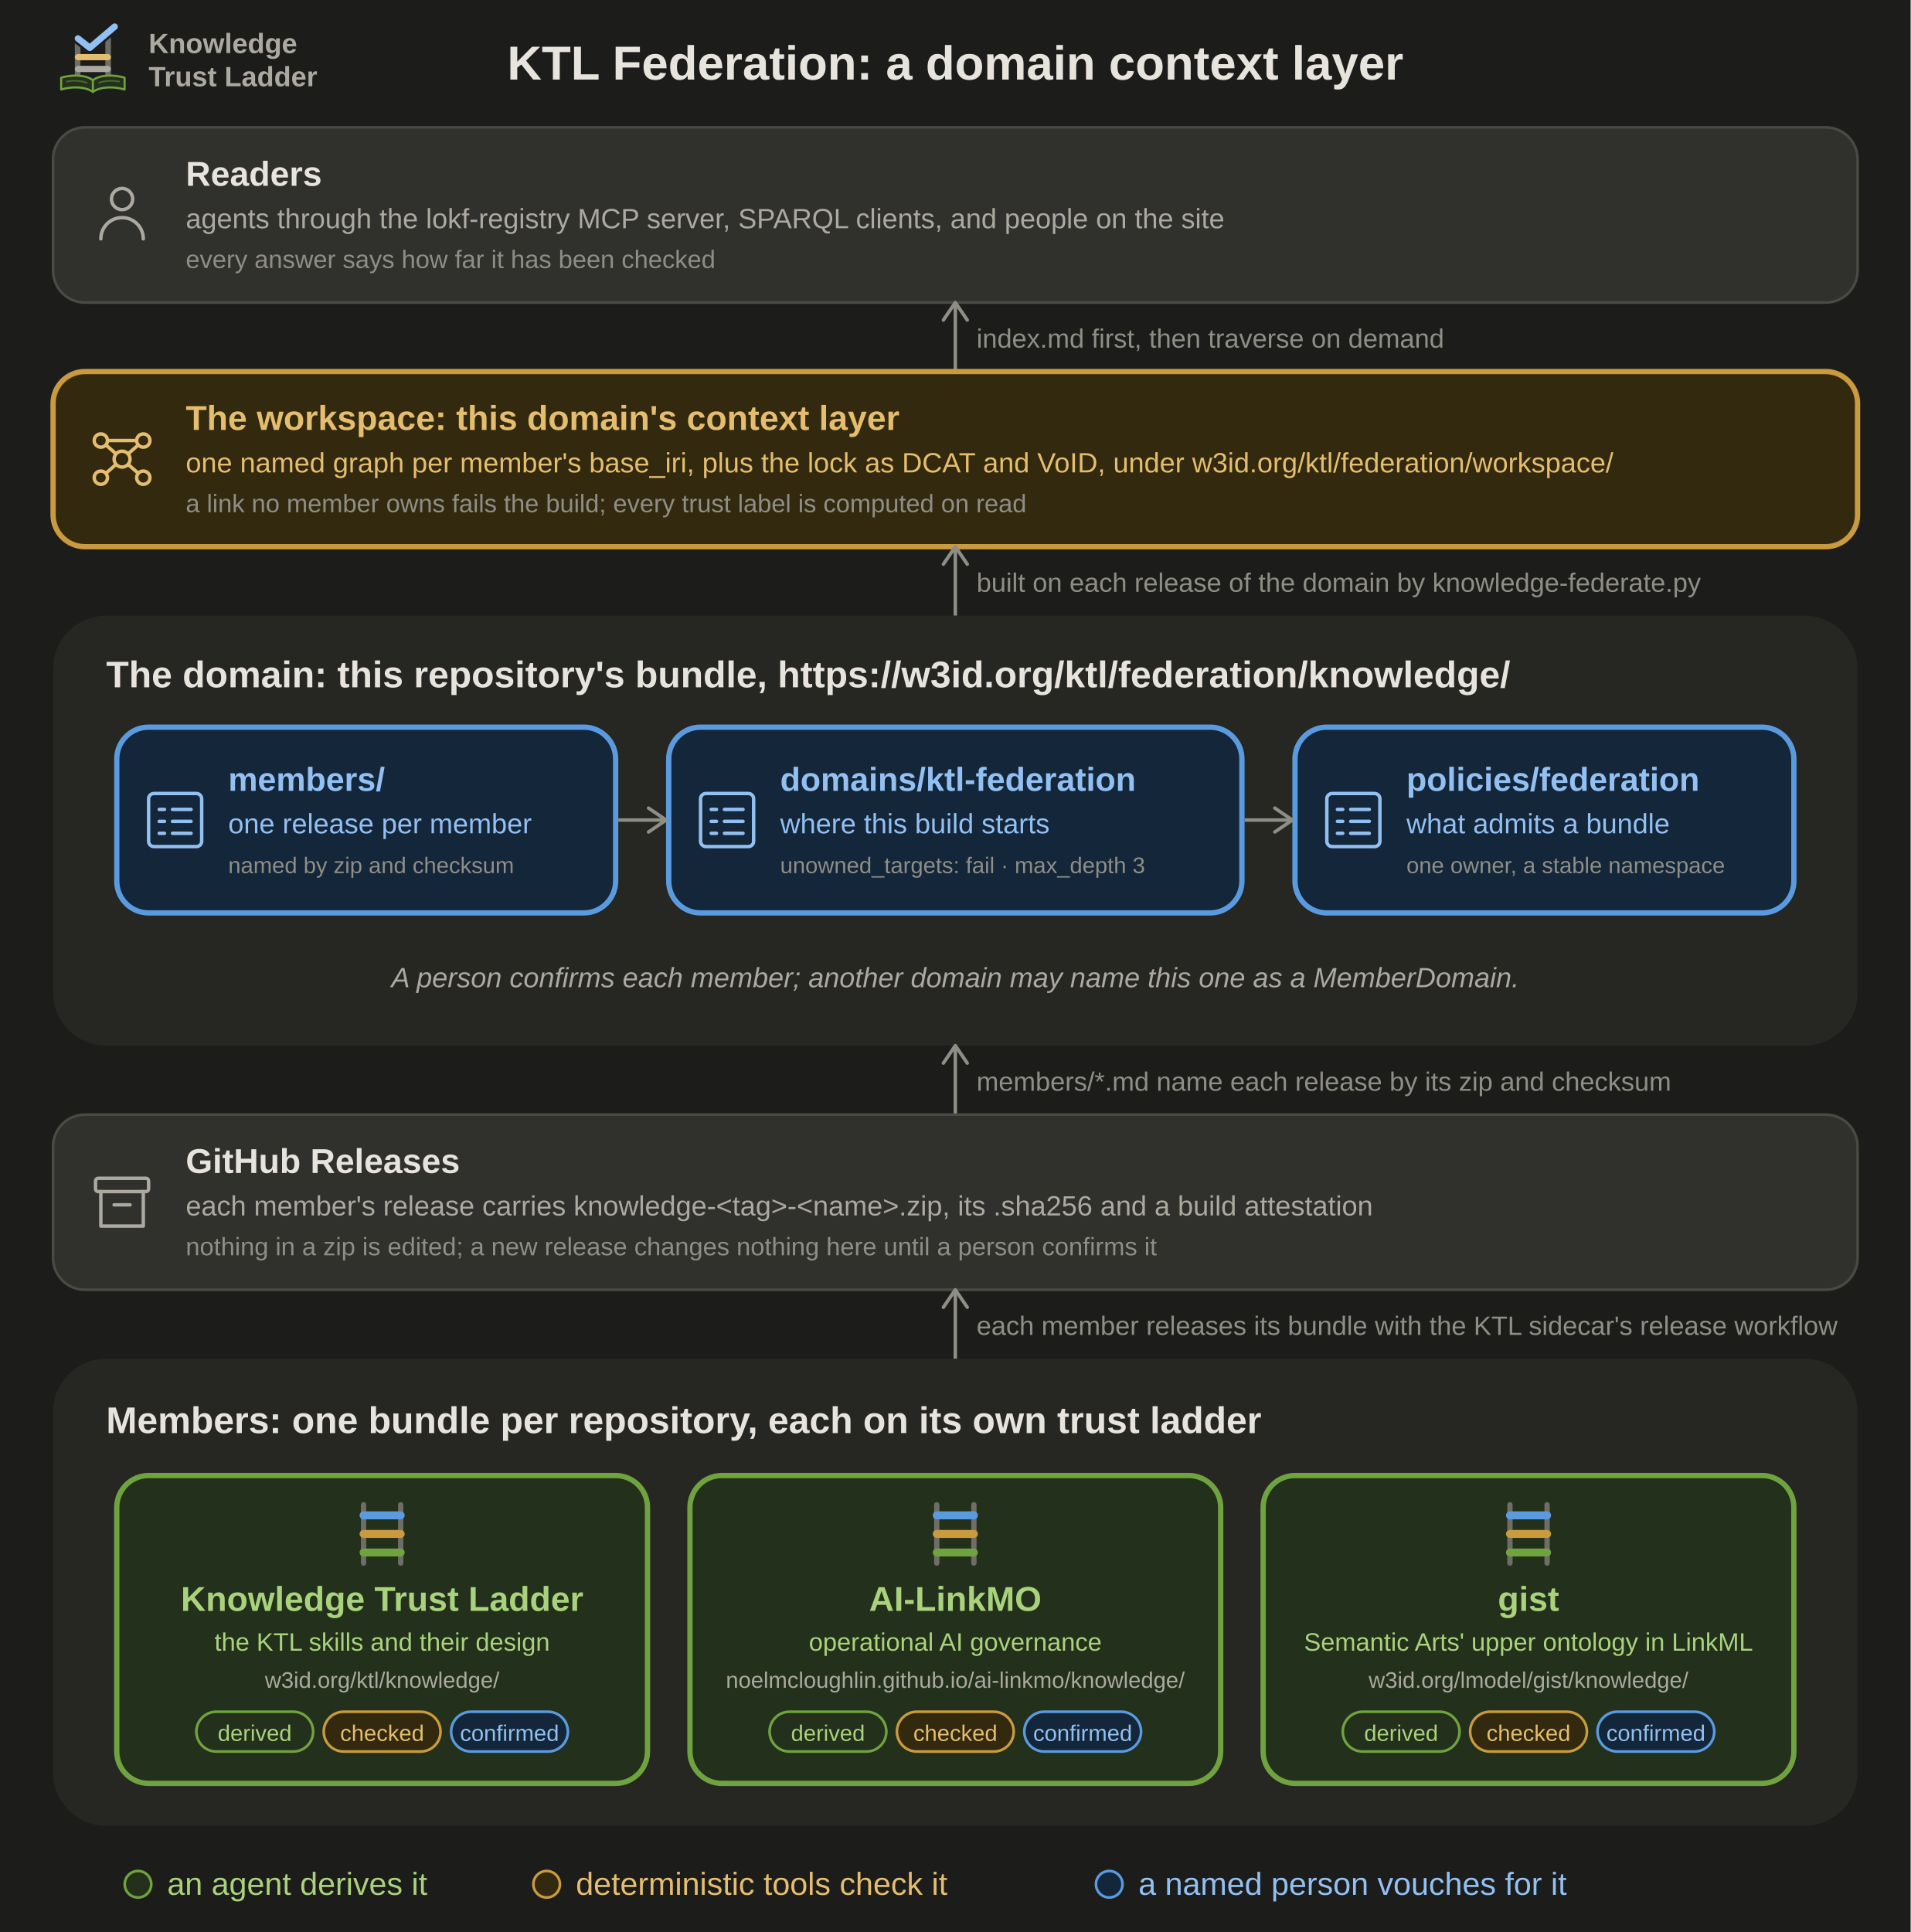
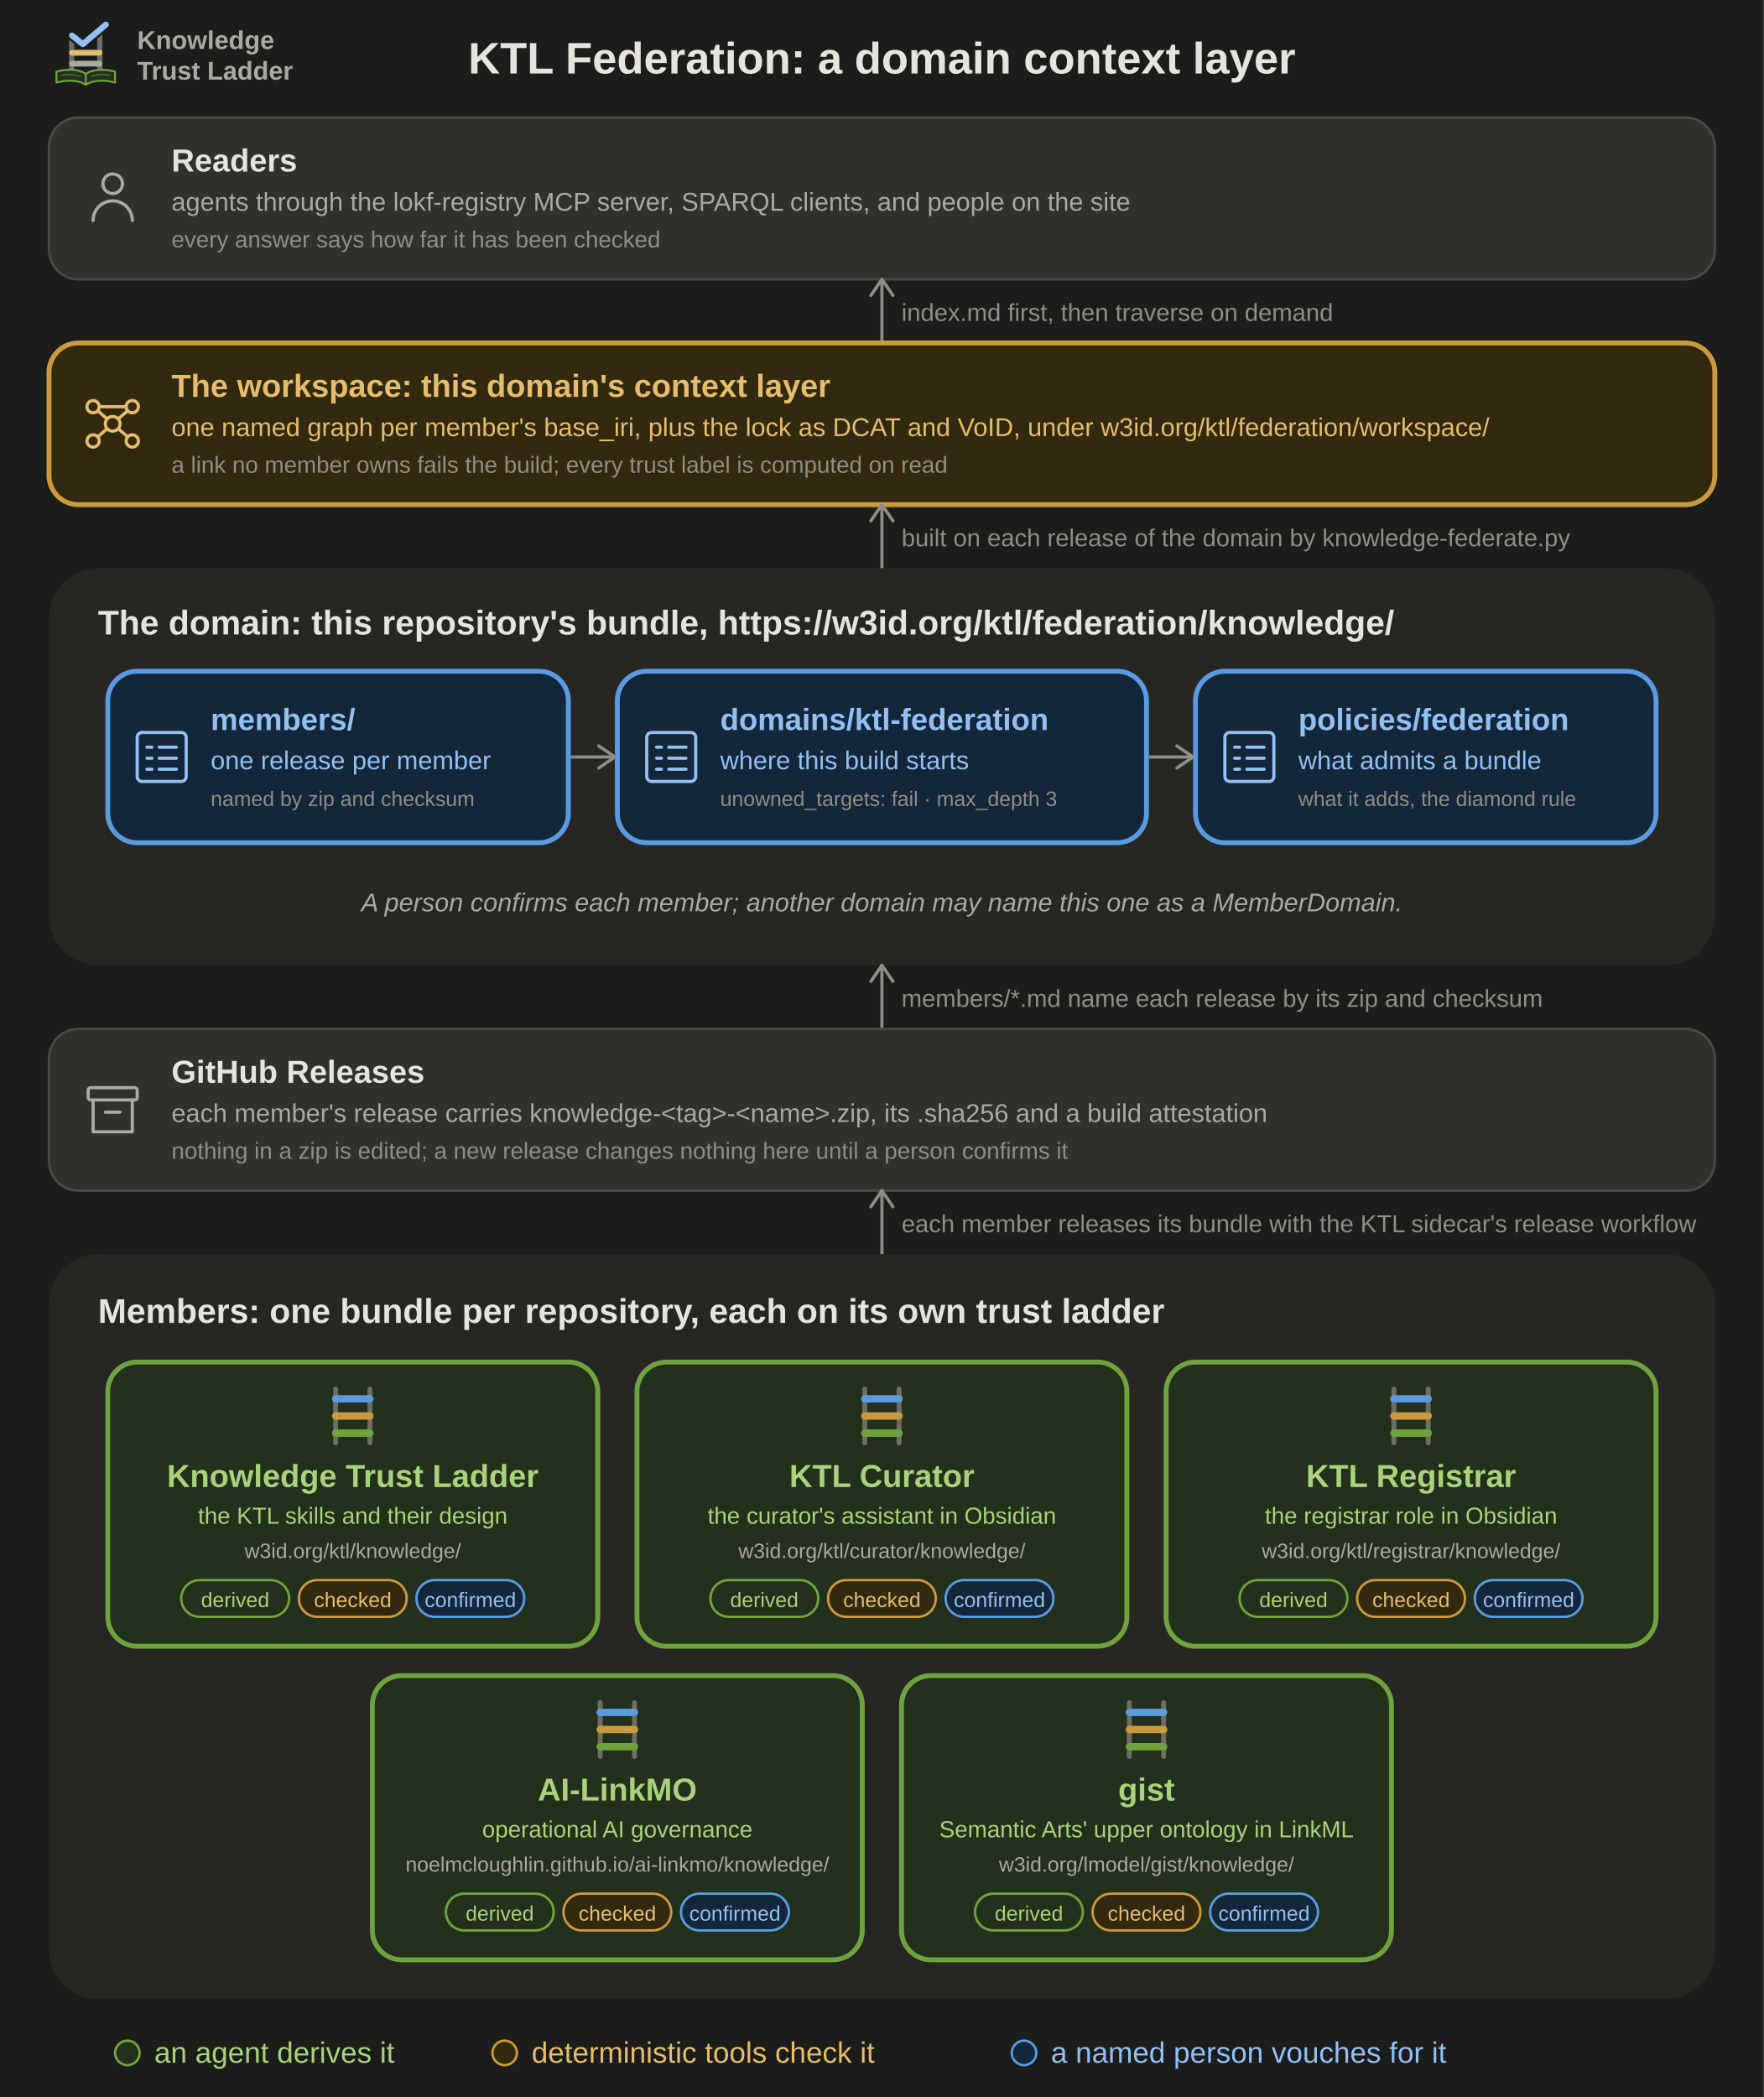
- <svg xmlns="http://www.w3.org/2000/svg" width="720" height="728" viewBox="0 0 720 728" role="img" aria-labelledby="t d">
-   <rect width="720" height="728" fill="#1C1C1A" />
+ <svg xmlns="http://www.w3.org/2000/svg" width="720" height="856" viewBox="0 0 720 856" role="img" aria-labelledby="t d">
+   <rect width="720" height="856" fill="#1C1C1A" />
  <g transform="translate(20,7) scale(0.46875)">
    <rect x="17.5" y="12" width="4.5" height="38" rx="2.25" fill="#6E6D66" />
    <rect x="42" y="12" width="4.5" height="38" rx="2.25" fill="#6E6D66" />
    <rect x="17.5" y="38" width="29" height="5" rx="2.5" fill="#ABA9A0" />
    <rect x="17.5" y="28.5" width="29" height="5" rx="2.5" fill="#E4BD6E" />
    <path d="M20 16 L29.5 23.5 L49.5 6.5" fill="none" stroke="#1C1C1A" stroke-width="9" stroke-linecap="round" stroke-linejoin="round" />
    <path d="M20 16 L29.5 23.5 L49.5 6.5" fill="none" stroke="#93C0F2" stroke-width="5.2" stroke-linecap="round" stroke-linejoin="round" />
    <path d="M32 49.5 C26 45 15 45 6.5 47.5 v9.5 C15 54.5 26 54.5 32 59 C38 54.5 49 54.5 57.5 57 v-9.5 C49 45 38 45 32 49.5 z" fill="#23301B" stroke="#6FA33F" stroke-width="1.7" stroke-linejoin="round" />
    <line x1="32" y1="49.5" x2="32" y2="59" stroke="#6FA33F" stroke-width="1.7" />
    <path d="M11 50.6 C16 49.6 22 49.8 27 51.6 M37 51.6 C42 49.8 48 49.6 53 50.6" fill="none" stroke="#6FA33F" stroke-opacity=".5" stroke-width="1.3" stroke-linecap="round" />
  </g>
  <text x="56" y="20" font-family="Arial, sans-serif" font-size="10.5" font-weight="700" fill="#ABA9A0">Knowledge</text>
  <text x="56" y="32.5" font-family="Arial, sans-serif" font-size="10.5" font-weight="700" fill="#ABA9A0">Trust Ladder</text>
  <text x="360.0" y="30" text-anchor="middle" font-family="Arial, sans-serif" font-size="18" font-weight="700" fill="#E6E4DC">KTL Federation: a domain context layer</text>
  <rect x="20" y="48" width="680" height="66" rx="12" fill="#30302C" stroke="#4A4944" stroke-width="1" />
  <g transform="translate(46,81)" stroke="#ABA9A0" stroke-width="1.3" fill="none" stroke-linecap="round" stroke-linejoin="round">
    <circle cx="0" cy="-6" r="4" />
    <path d="M-8 9 a8 8 0 0 1 16 0" />
  </g>
  <text x="70" y="70" font-family="Arial, sans-serif" font-size="13" font-weight="700" fill="#E6E4DC">Readers</text>
  <text x="70" y="86" font-family="Arial, sans-serif" font-size="10.5" fill="#ABA9A0">agents through the lokf-registry MCP server, SPARQL clients, and people on the site</text>
  <text x="70" y="101" font-family="Arial, sans-serif" font-size="9.5" fill="#8F8E86">every answer says how far it has been checked</text>
  <line x1="360" y1="140" x2="360" y2="114" stroke="#8F8E86" stroke-width="1.3" />
  <path d="M355.5 120.6 L360 114 L364.5 120.6" fill="none" stroke="#8F8E86" stroke-width="1.3" stroke-linecap="round" stroke-linejoin="round" />
  <text x="368" y="131" font-family="Arial, sans-serif" font-size="10" fill="#8F8E86">index.md first, then traverse on demand</text>
  <rect x="20" y="140" width="680" height="66" rx="12" fill="#33290F" stroke="#C99A3E" stroke-width="2" />
  <g transform="translate(46,173)" stroke="#E4BD6E" stroke-width="1.3" fill="none" stroke-linecap="round" stroke-linejoin="round">
    <line x1="-8" y1="-7" x2="8" y2="7" />
    <line x1="8" y1="-7" x2="-8" y2="7" />
    <line x1="-8" y1="-7" x2="8" y2="-7" />
    <circle cx="0" cy="0" r="3" fill="#33290F" />
    <circle cx="-8" cy="-7" r="2.5" fill="#33290F" />
    <circle cx="8" cy="-7" r="2.5" fill="#33290F" />
    <circle cx="-8" cy="7" r="2.5" fill="#33290F" />
    <circle cx="8" cy="7" r="2.5" fill="#33290F" />
  </g>
  <text x="70" y="162" font-family="Arial, sans-serif" font-size="13" font-weight="700" fill="#E4BD6E">The workspace: this domain's context layer</text>
  <text x="70" y="178" font-family="Arial, sans-serif" font-size="10.5" fill="#E4BD6E">one named graph per member's base_iri, plus the lock as DCAT and VoID, under w3id.org/ktl/federation/workspace/</text>
  <text x="70" y="193" font-family="Arial, sans-serif" font-size="9.5" fill="#8F8E86">a link no member owns fails the build; every trust label is computed on read</text>
  <line x1="360" y1="232" x2="360" y2="206" stroke="#8F8E86" stroke-width="1.3" />
  <path d="M355.5 212.6 L360 206 L364.5 212.6" fill="none" stroke="#8F8E86" stroke-width="1.3" stroke-linecap="round" stroke-linejoin="round" />
  <text x="368" y="223" font-family="Arial, sans-serif" font-size="10" fill="#8F8E86">built on each release of the domain by knowledge-federate.py</text>
  <rect x="20" y="232" width="680" height="162" rx="20" fill="#262623" />
  <text x="40" y="259" font-family="Arial, sans-serif" font-size="14" font-weight="700" fill="#E6E4DC">The domain: this repository's bundle, https://w3id.org/ktl/federation/knowledge/</text>
  <rect x="44" y="274" width="188" height="70" rx="12" fill="#142639" stroke="#5A9BE0" stroke-width="2" />
  <g transform="translate(66,309)" stroke="#93C0F2" stroke-width="1.3" fill="none" stroke-linecap="round" stroke-linejoin="round">
    <rect x="-10" y="-10" width="20" height="20" rx="2" />
    <line x1="-6" y1="-4" x2="-4" y2="-4" />
    <line x1="-1" y1="-4" x2="6" y2="-4" />
    <line x1="-6" y1="0.5" x2="-4" y2="0.5" />
    <line x1="-1" y1="0.5" x2="6" y2="0.5" />
    <line x1="-6" y1="5" x2="-4" y2="5" />
    <line x1="-1" y1="5" x2="6" y2="5" />
  </g>
  <text x="86" y="298" font-family="Arial, sans-serif" font-size="12.5" font-weight="700" fill="#93C0F2">members/</text>
  <text x="86" y="314" font-family="Arial, sans-serif" font-size="10.5" fill="#93C0F2">one release per member</text>
  <text x="86" y="329" font-family="Arial, sans-serif" font-size="8.5" fill="#8F8E86">named by zip and checksum</text>
  <rect x="252" y="274" width="216" height="70" rx="12" fill="#142639" stroke="#5A9BE0" stroke-width="2" />
  <g transform="translate(274,309)" stroke="#93C0F2" stroke-width="1.3" fill="none" stroke-linecap="round" stroke-linejoin="round">
    <rect x="-10" y="-10" width="20" height="20" rx="2" />
    <line x1="-6" y1="-4" x2="-4" y2="-4" />
    <line x1="-1" y1="-4" x2="6" y2="-4" />
    <line x1="-6" y1="0.5" x2="-4" y2="0.5" />
    <line x1="-1" y1="0.5" x2="6" y2="0.5" />
    <line x1="-6" y1="5" x2="-4" y2="5" />
    <line x1="-1" y1="5" x2="6" y2="5" />
  </g>
  <text x="294" y="298" font-family="Arial, sans-serif" font-size="12.5" font-weight="700" fill="#93C0F2">domains/ktl-federation</text>
  <text x="294" y="314" font-family="Arial, sans-serif" font-size="10.5" fill="#93C0F2">where this build starts</text>
  <text x="294" y="329" font-family="Arial, sans-serif" font-size="8.5" fill="#8F8E86">unowned_targets: fail · max_depth 3</text>
  <rect x="488" y="274" width="188" height="70" rx="12" fill="#142639" stroke="#5A9BE0" stroke-width="2" />
  <g transform="translate(510,309)" stroke="#93C0F2" stroke-width="1.3" fill="none" stroke-linecap="round" stroke-linejoin="round">
    <rect x="-10" y="-10" width="20" height="20" rx="2" />
    <line x1="-6" y1="-4" x2="-4" y2="-4" />
    <line x1="-1" y1="-4" x2="6" y2="-4" />
    <line x1="-6" y1="0.5" x2="-4" y2="0.5" />
    <line x1="-1" y1="0.5" x2="6" y2="0.5" />
    <line x1="-6" y1="5" x2="-4" y2="5" />
    <line x1="-1" y1="5" x2="6" y2="5" />
  </g>
  <text x="530" y="298" font-family="Arial, sans-serif" font-size="12.5" font-weight="700" fill="#93C0F2">policies/federation</text>
  <text x="530" y="314" font-family="Arial, sans-serif" font-size="10.5" fill="#93C0F2">what admits a bundle</text>
-   <text x="530" y="329" font-family="Arial, sans-serif" font-size="8.5" fill="#8F8E86">one owner, a stable namespace</text>
+   <text x="530" y="329" font-family="Arial, sans-serif" font-size="8.5" fill="#8F8E86">what it adds, the diamond rule</text>
  <line x1="233" y1="309" x2="251" y2="309" stroke="#8F8E86" stroke-width="1.3" />
  <path d="M244.4 313.5 L251 309 L244.4 304.5" fill="none" stroke="#8F8E86" stroke-width="1.3" stroke-linecap="round" stroke-linejoin="round" />
  <line x1="469" y1="309" x2="487" y2="309" stroke="#8F8E86" stroke-width="1.3" />
  <path d="M480.4 313.5 L487 309 L480.4 304.5" fill="none" stroke="#8F8E86" stroke-width="1.3" stroke-linecap="round" stroke-linejoin="round" />
  <text x="360" y="372" text-anchor="middle" font-family="Arial, sans-serif" font-size="10.5" font-style="italic" fill="#ABA9A0">A person confirms each member; another domain may name this one as a MemberDomain.</text>
  <line x1="360" y1="420" x2="360" y2="394" stroke="#8F8E86" stroke-width="1.3" />
  <path d="M355.5 400.6 L360 394 L364.5 400.6" fill="none" stroke="#8F8E86" stroke-width="1.3" stroke-linecap="round" stroke-linejoin="round" />
  <text x="368" y="411" font-family="Arial, sans-serif" font-size="10" fill="#8F8E86">members/*.md name each release by its zip and checksum</text>
  <rect x="20" y="420" width="680" height="66" rx="12" fill="#30302C" stroke="#4A4944" stroke-width="1" />
  <g transform="translate(46,453)" stroke="#ABA9A0" stroke-width="1.3" fill="none" stroke-linecap="round" stroke-linejoin="round">
    <rect x="-10" y="-9" width="20" height="5" rx="1" />
    <path d="M-8 -4 V9 H8 V-4" />
    <line x1="-3" y1="1" x2="3" y2="1" />
  </g>
  <text x="70" y="442" font-family="Arial, sans-serif" font-size="13" font-weight="700" fill="#E6E4DC">GitHub Releases</text>
  <text x="70" y="458" font-family="Arial, sans-serif" font-size="10.5" fill="#ABA9A0">each member's release carries knowledge-&lt;tag&gt;-&lt;name&gt;.zip, its .sha256 and a build attestation</text>
  <text x="70" y="473" font-family="Arial, sans-serif" font-size="9.5" fill="#8F8E86">nothing in a zip is edited; a new release changes nothing here until a person confirms it</text>
  <line x1="360" y1="512" x2="360" y2="486" stroke="#8F8E86" stroke-width="1.3" />
  <path d="M355.5 492.6 L360 486 L364.5 492.6" fill="none" stroke="#8F8E86" stroke-width="1.3" stroke-linecap="round" stroke-linejoin="round" />
  <text x="368" y="503" font-family="Arial, sans-serif" font-size="10" fill="#8F8E86">each member releases its bundle with the KTL sidecar's release workflow</text>
-   <rect x="20" y="512" width="680" height="176" rx="20" fill="#262623" />
+   <rect x="20" y="512" width="680" height="304" rx="20" fill="#262623" />
  <text x="40" y="540" font-family="Arial, sans-serif" font-size="14" font-weight="700" fill="#E6E4DC">Members: one bundle per repository, each on its own trust ladder</text>
  <rect x="44" y="556" width="200" height="116" rx="12" fill="#23301B" stroke="#6FA33F" stroke-width="2" />
  <g transform="translate(144,578)" stroke-linecap="round">
    <line x1="-7" y1="-11" x2="-7" y2="11" stroke="#6E6D66" stroke-width="2" />
    <line x1="7" y1="-11" x2="7" y2="11" stroke="#6E6D66" stroke-width="2" />
    <line x1="-7" y1="7" x2="7" y2="7" stroke="#6FA33F" stroke-width="3" />
    <line x1="-7" y1="0" x2="7" y2="0" stroke="#C99A3E" stroke-width="3" />
    <line x1="-7" y1="-7" x2="7" y2="-7" stroke="#5A9BE0" stroke-width="3" />
  </g>
  <text x="144.0" y="607" text-anchor="middle" font-family="Arial, sans-serif" font-size="13" font-weight="700" fill="#A9D27C">Knowledge Trust Ladder</text>
  <text x="144.0" y="622" text-anchor="middle" font-family="Arial, sans-serif" font-size="9.5" fill="#A9D27C">the KTL skills and their design</text>
  <text x="144.0" y="636" text-anchor="middle" font-family="Arial, sans-serif" font-size="8.5" fill="#ABA9A0">w3id.org/ktl/knowledge/</text>
  <rect x="74.0" y="645" width="44" height="15" rx="7.5" fill="#23301B" stroke="#6FA33F" stroke-width="1" />
  <text x="96.0" y="656" text-anchor="middle" font-family="Arial, sans-serif" font-size="8.5" fill="#A9D27C">derived</text>
  <rect x="122.0" y="645" width="44" height="15" rx="7.5" fill="#33290F" stroke="#C99A3E" stroke-width="1" />
  <text x="144.0" y="656" text-anchor="middle" font-family="Arial, sans-serif" font-size="8.5" fill="#E4BD6E">checked</text>
  <rect x="170.0" y="645" width="44" height="15" rx="7.5" fill="#142639" stroke="#5A9BE0" stroke-width="1" />
  <text x="192.0" y="656" text-anchor="middle" font-family="Arial, sans-serif" font-size="8.5" fill="#93C0F2">confirmed</text>
  <rect x="260" y="556" width="200" height="116" rx="12" fill="#23301B" stroke="#6FA33F" stroke-width="2" />
  <g transform="translate(360,578)" stroke-linecap="round">
    <line x1="-7" y1="-11" x2="-7" y2="11" stroke="#6E6D66" stroke-width="2" />
    <line x1="7" y1="-11" x2="7" y2="11" stroke="#6E6D66" stroke-width="2" />
    <line x1="-7" y1="7" x2="7" y2="7" stroke="#6FA33F" stroke-width="3" />
    <line x1="-7" y1="0" x2="7" y2="0" stroke="#C99A3E" stroke-width="3" />
    <line x1="-7" y1="-7" x2="7" y2="-7" stroke="#5A9BE0" stroke-width="3" />
  </g>
-   <text x="360.0" y="607" text-anchor="middle" font-family="Arial, sans-serif" font-size="13" font-weight="700" fill="#A9D27C">AI-LinkMO</text>
-   <text x="360.0" y="622" text-anchor="middle" font-family="Arial, sans-serif" font-size="9.5" fill="#A9D27C">operational AI governance</text>
-   <text x="360.0" y="636" text-anchor="middle" font-family="Arial, sans-serif" font-size="8.5" fill="#ABA9A0">noelmcloughlin.github.io/ai-linkmo/knowledge/</text>
+   <text x="360.0" y="607" text-anchor="middle" font-family="Arial, sans-serif" font-size="13" font-weight="700" fill="#A9D27C">KTL Curator</text>
+   <text x="360.0" y="622" text-anchor="middle" font-family="Arial, sans-serif" font-size="9.5" fill="#A9D27C">the curator's assistant in Obsidian</text>
+   <text x="360.0" y="636" text-anchor="middle" font-family="Arial, sans-serif" font-size="8.5" fill="#ABA9A0">w3id.org/ktl/curator/knowledge/</text>
  <rect x="290.0" y="645" width="44" height="15" rx="7.5" fill="#23301B" stroke="#6FA33F" stroke-width="1" />
  <text x="312.0" y="656" text-anchor="middle" font-family="Arial, sans-serif" font-size="8.5" fill="#A9D27C">derived</text>
  <rect x="338.0" y="645" width="44" height="15" rx="7.5" fill="#33290F" stroke="#C99A3E" stroke-width="1" />
  <text x="360.0" y="656" text-anchor="middle" font-family="Arial, sans-serif" font-size="8.5" fill="#E4BD6E">checked</text>
  <rect x="386.0" y="645" width="44" height="15" rx="7.5" fill="#142639" stroke="#5A9BE0" stroke-width="1" />
  <text x="408.0" y="656" text-anchor="middle" font-family="Arial, sans-serif" font-size="8.5" fill="#93C0F2">confirmed</text>
  <rect x="476" y="556" width="200" height="116" rx="12" fill="#23301B" stroke="#6FA33F" stroke-width="2" />
  <g transform="translate(576,578)" stroke-linecap="round">
    <line x1="-7" y1="-11" x2="-7" y2="11" stroke="#6E6D66" stroke-width="2" />
    <line x1="7" y1="-11" x2="7" y2="11" stroke="#6E6D66" stroke-width="2" />
    <line x1="-7" y1="7" x2="7" y2="7" stroke="#6FA33F" stroke-width="3" />
    <line x1="-7" y1="0" x2="7" y2="0" stroke="#C99A3E" stroke-width="3" />
    <line x1="-7" y1="-7" x2="7" y2="-7" stroke="#5A9BE0" stroke-width="3" />
  </g>
-   <text x="576.0" y="607" text-anchor="middle" font-family="Arial, sans-serif" font-size="13" font-weight="700" fill="#A9D27C">gist</text>
-   <text x="576.0" y="622" text-anchor="middle" font-family="Arial, sans-serif" font-size="9.5" fill="#A9D27C">Semantic Arts' upper ontology in LinkML</text>
-   <text x="576.0" y="636" text-anchor="middle" font-family="Arial, sans-serif" font-size="8.5" fill="#ABA9A0">w3id.org/lmodel/gist/knowledge/</text>
+   <text x="576.0" y="607" text-anchor="middle" font-family="Arial, sans-serif" font-size="13" font-weight="700" fill="#A9D27C">KTL Registrar</text>
+   <text x="576.0" y="622" text-anchor="middle" font-family="Arial, sans-serif" font-size="9.5" fill="#A9D27C">the registrar role in Obsidian</text>
+   <text x="576.0" y="636" text-anchor="middle" font-family="Arial, sans-serif" font-size="8.5" fill="#ABA9A0">w3id.org/ktl/registrar/knowledge/</text>
  <rect x="506.0" y="645" width="44" height="15" rx="7.5" fill="#23301B" stroke="#6FA33F" stroke-width="1" />
  <text x="528.0" y="656" text-anchor="middle" font-family="Arial, sans-serif" font-size="8.5" fill="#A9D27C">derived</text>
  <rect x="554.0" y="645" width="44" height="15" rx="7.5" fill="#33290F" stroke="#C99A3E" stroke-width="1" />
  <text x="576.0" y="656" text-anchor="middle" font-family="Arial, sans-serif" font-size="8.5" fill="#E4BD6E">checked</text>
  <rect x="602.0" y="645" width="44" height="15" rx="7.5" fill="#142639" stroke="#5A9BE0" stroke-width="1" />
  <text x="624.0" y="656" text-anchor="middle" font-family="Arial, sans-serif" font-size="8.5" fill="#93C0F2">confirmed</text>
-   <circle cx="52" cy="710" r="5" fill="#23301B" stroke="#6FA33F" stroke-width="1" />
-   <text x="63" y="714" font-family="Arial, sans-serif" font-size="12" fill="#A9D27C">an agent derives it</text>
-   <circle cx="206" cy="710" r="5" fill="#33290F" stroke="#C99A3E" stroke-width="1" />
-   <text x="217" y="714" font-family="Arial, sans-serif" font-size="12" fill="#E4BD6E">deterministic tools check it</text>
-   <circle cx="418" cy="710" r="5" fill="#142639" stroke="#5A9BE0" stroke-width="1" />
-   <text x="429" y="714" font-family="Arial, sans-serif" font-size="12" fill="#93C0F2">a named person vouches for it</text>
+   <rect x="152" y="684" width="200" height="116" rx="12" fill="#23301B" stroke="#6FA33F" stroke-width="2" />
+   <g transform="translate(252,706)" stroke-linecap="round">
+     <line x1="-7" y1="-11" x2="-7" y2="11" stroke="#6E6D66" stroke-width="2" />
+     <line x1="7" y1="-11" x2="7" y2="11" stroke="#6E6D66" stroke-width="2" />
+     <line x1="-7" y1="7" x2="7" y2="7" stroke="#6FA33F" stroke-width="3" />
+     <line x1="-7" y1="0" x2="7" y2="0" stroke="#C99A3E" stroke-width="3" />
+     <line x1="-7" y1="-7" x2="7" y2="-7" stroke="#5A9BE0" stroke-width="3" />
+   </g>
+   <text x="252.0" y="735" text-anchor="middle" font-family="Arial, sans-serif" font-size="13" font-weight="700" fill="#A9D27C">AI-LinkMO</text>
+   <text x="252.0" y="750" text-anchor="middle" font-family="Arial, sans-serif" font-size="9.5" fill="#A9D27C">operational AI governance</text>
+   <text x="252.0" y="764" text-anchor="middle" font-family="Arial, sans-serif" font-size="8.5" fill="#ABA9A0">noelmcloughlin.github.io/ai-linkmo/knowledge/</text>
+   <rect x="182.0" y="773" width="44" height="15" rx="7.5" fill="#23301B" stroke="#6FA33F" stroke-width="1" />
+   <text x="204.0" y="784" text-anchor="middle" font-family="Arial, sans-serif" font-size="8.5" fill="#A9D27C">derived</text>
+   <rect x="230.0" y="773" width="44" height="15" rx="7.5" fill="#33290F" stroke="#C99A3E" stroke-width="1" />
+   <text x="252.0" y="784" text-anchor="middle" font-family="Arial, sans-serif" font-size="8.5" fill="#E4BD6E">checked</text>
+   <rect x="278.0" y="773" width="44" height="15" rx="7.5" fill="#142639" stroke="#5A9BE0" stroke-width="1" />
+   <text x="300.0" y="784" text-anchor="middle" font-family="Arial, sans-serif" font-size="8.5" fill="#93C0F2">confirmed</text>
+   <rect x="368" y="684" width="200" height="116" rx="12" fill="#23301B" stroke="#6FA33F" stroke-width="2" />
+   <g transform="translate(468,706)" stroke-linecap="round">
+     <line x1="-7" y1="-11" x2="-7" y2="11" stroke="#6E6D66" stroke-width="2" />
+     <line x1="7" y1="-11" x2="7" y2="11" stroke="#6E6D66" stroke-width="2" />
+     <line x1="-7" y1="7" x2="7" y2="7" stroke="#6FA33F" stroke-width="3" />
+     <line x1="-7" y1="0" x2="7" y2="0" stroke="#C99A3E" stroke-width="3" />
+     <line x1="-7" y1="-7" x2="7" y2="-7" stroke="#5A9BE0" stroke-width="3" />
+   </g>
+   <text x="468.0" y="735" text-anchor="middle" font-family="Arial, sans-serif" font-size="13" font-weight="700" fill="#A9D27C">gist</text>
+   <text x="468.0" y="750" text-anchor="middle" font-family="Arial, sans-serif" font-size="9.5" fill="#A9D27C">Semantic Arts' upper ontology in LinkML</text>
+   <text x="468.0" y="764" text-anchor="middle" font-family="Arial, sans-serif" font-size="8.5" fill="#ABA9A0">w3id.org/lmodel/gist/knowledge/</text>
+   <rect x="398.0" y="773" width="44" height="15" rx="7.5" fill="#23301B" stroke="#6FA33F" stroke-width="1" />
+   <text x="420.0" y="784" text-anchor="middle" font-family="Arial, sans-serif" font-size="8.5" fill="#A9D27C">derived</text>
+   <rect x="446.0" y="773" width="44" height="15" rx="7.5" fill="#33290F" stroke="#C99A3E" stroke-width="1" />
+   <text x="468.0" y="784" text-anchor="middle" font-family="Arial, sans-serif" font-size="8.5" fill="#E4BD6E">checked</text>
+   <rect x="494.0" y="773" width="44" height="15" rx="7.5" fill="#142639" stroke="#5A9BE0" stroke-width="1" />
+   <text x="516.0" y="784" text-anchor="middle" font-family="Arial, sans-serif" font-size="8.5" fill="#93C0F2">confirmed</text>
+   <circle cx="52" cy="838" r="5" fill="#23301B" stroke="#6FA33F" stroke-width="1" />
+   <text x="63" y="842" font-family="Arial, sans-serif" font-size="12" fill="#A9D27C">an agent derives it</text>
+   <circle cx="206" cy="838" r="5" fill="#33290F" stroke="#C99A3E" stroke-width="1" />
+   <text x="217" y="842" font-family="Arial, sans-serif" font-size="12" fill="#E4BD6E">deterministic tools check it</text>
+   <circle cx="418" cy="838" r="5" fill="#142639" stroke="#5A9BE0" stroke-width="1" />
+   <text x="429" y="842" font-family="Arial, sans-serif" font-size="12" fill="#93C0F2">a named person vouches for it</text>
</svg>
